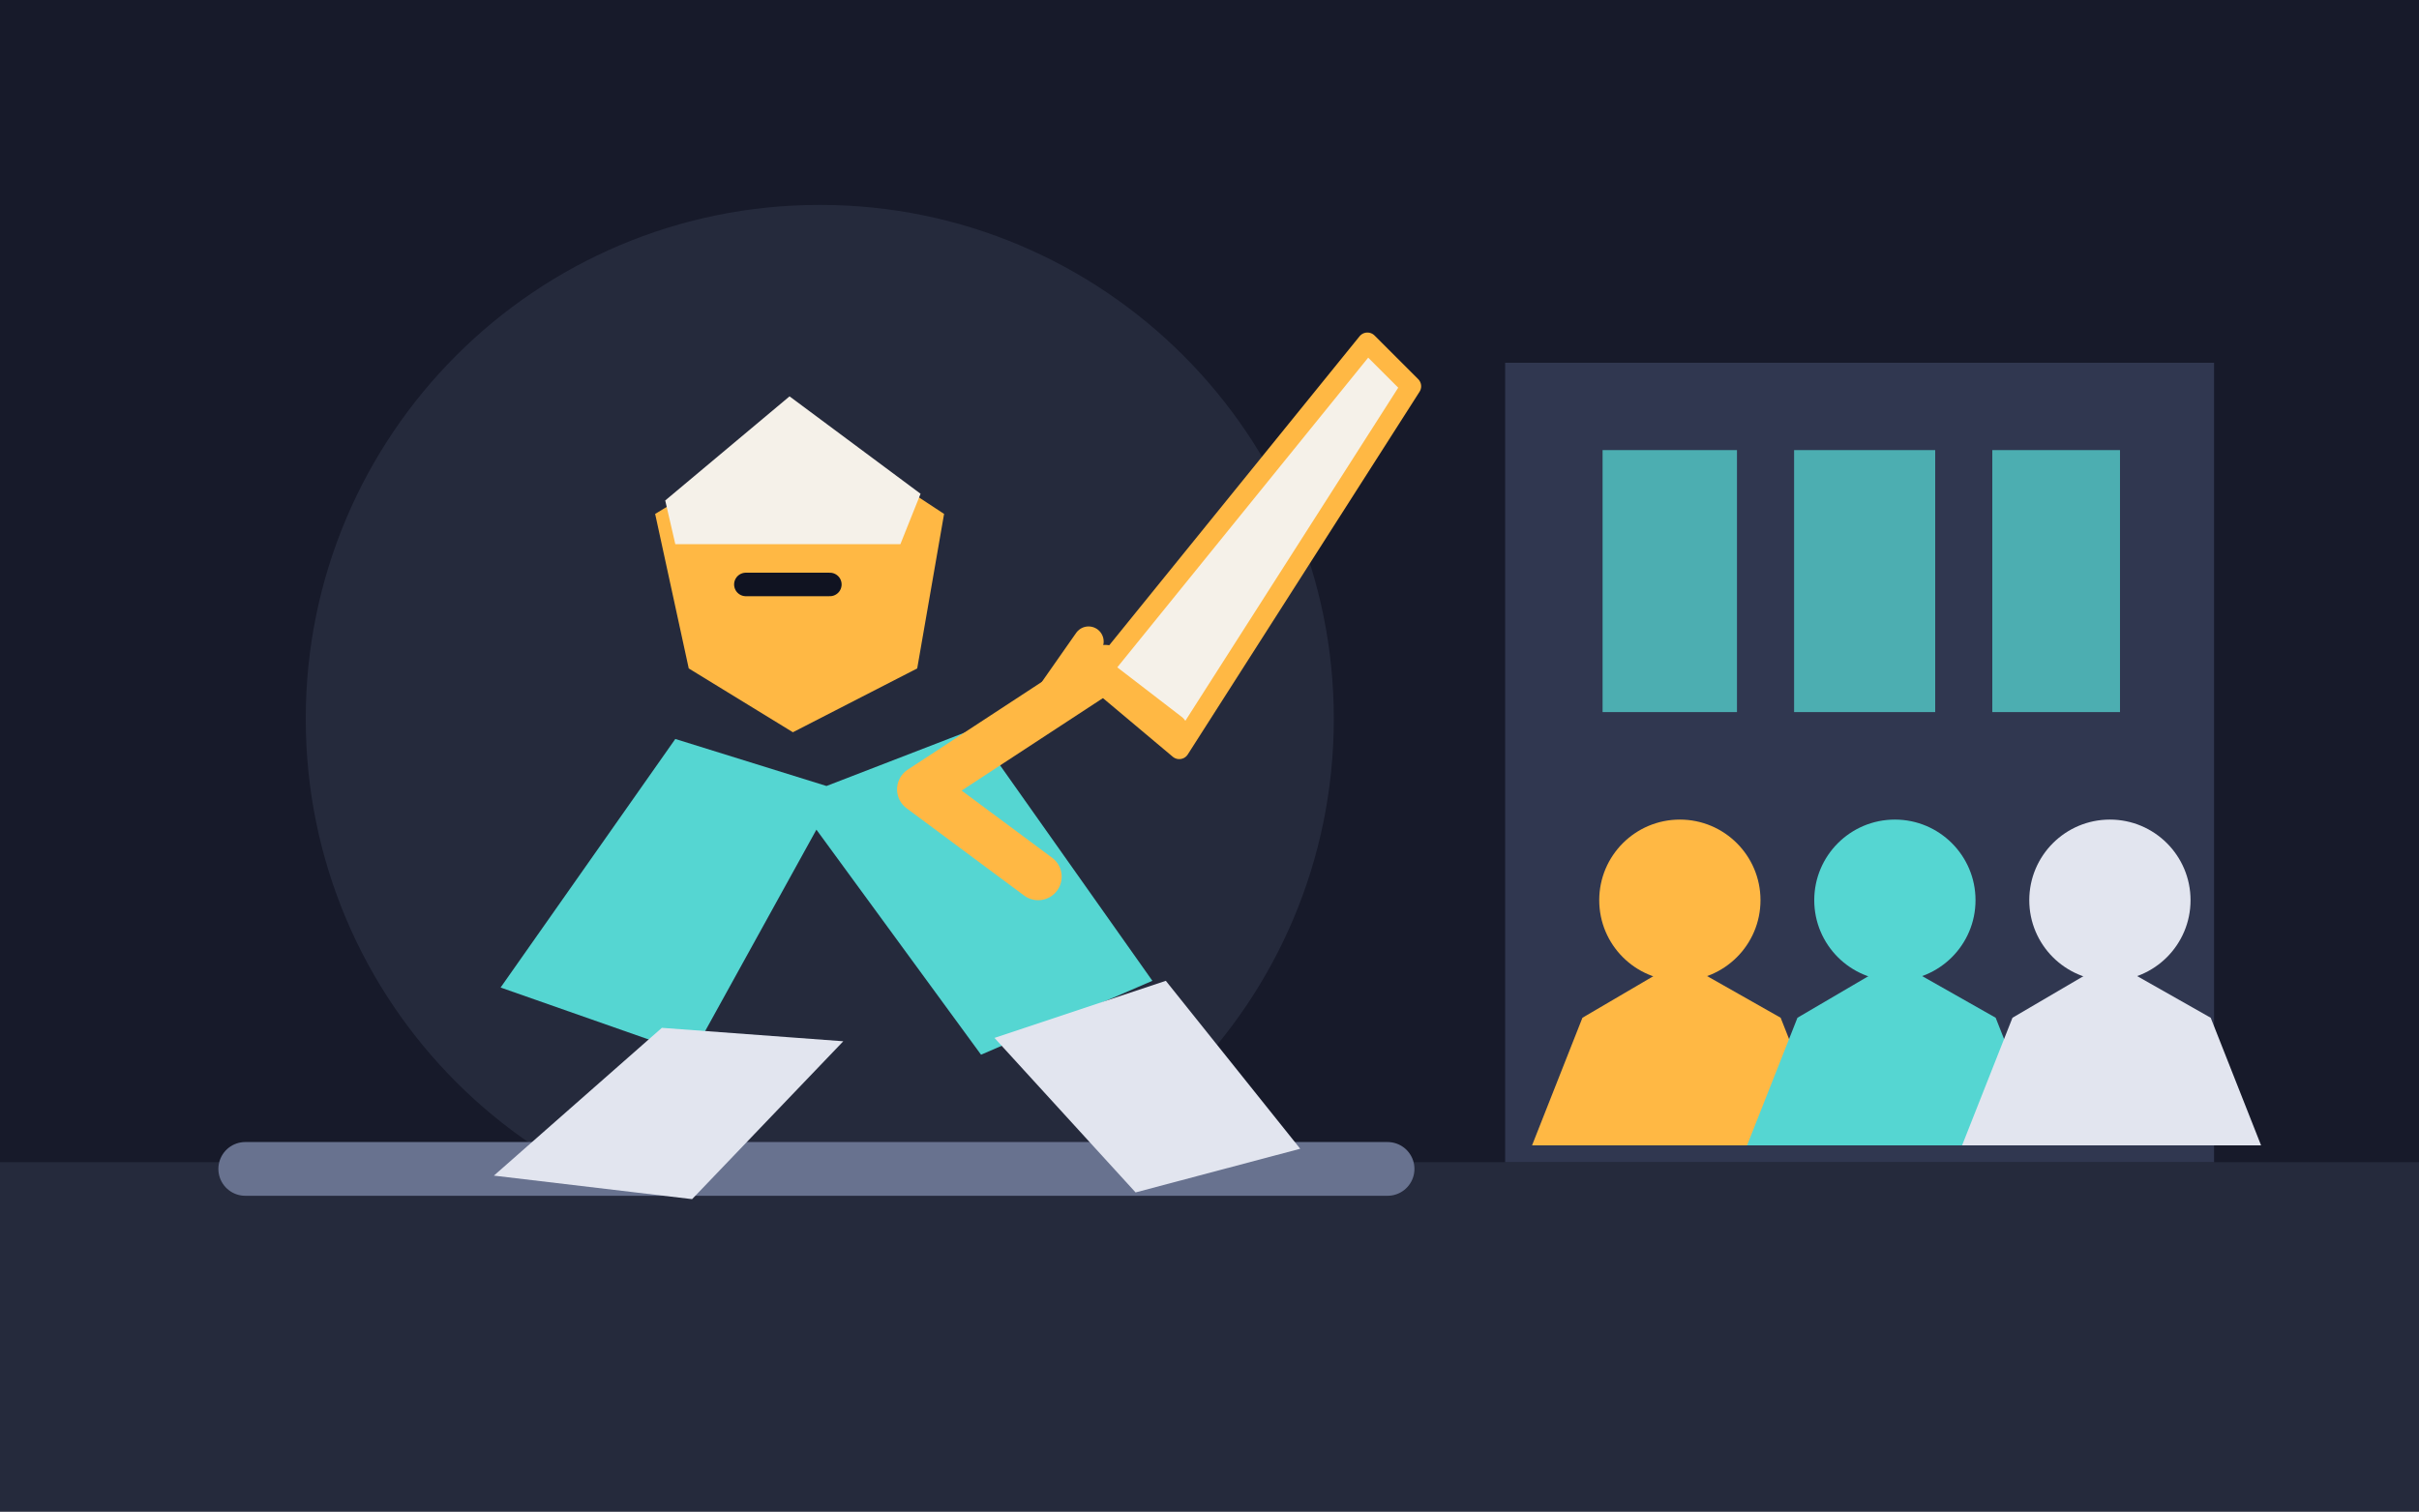
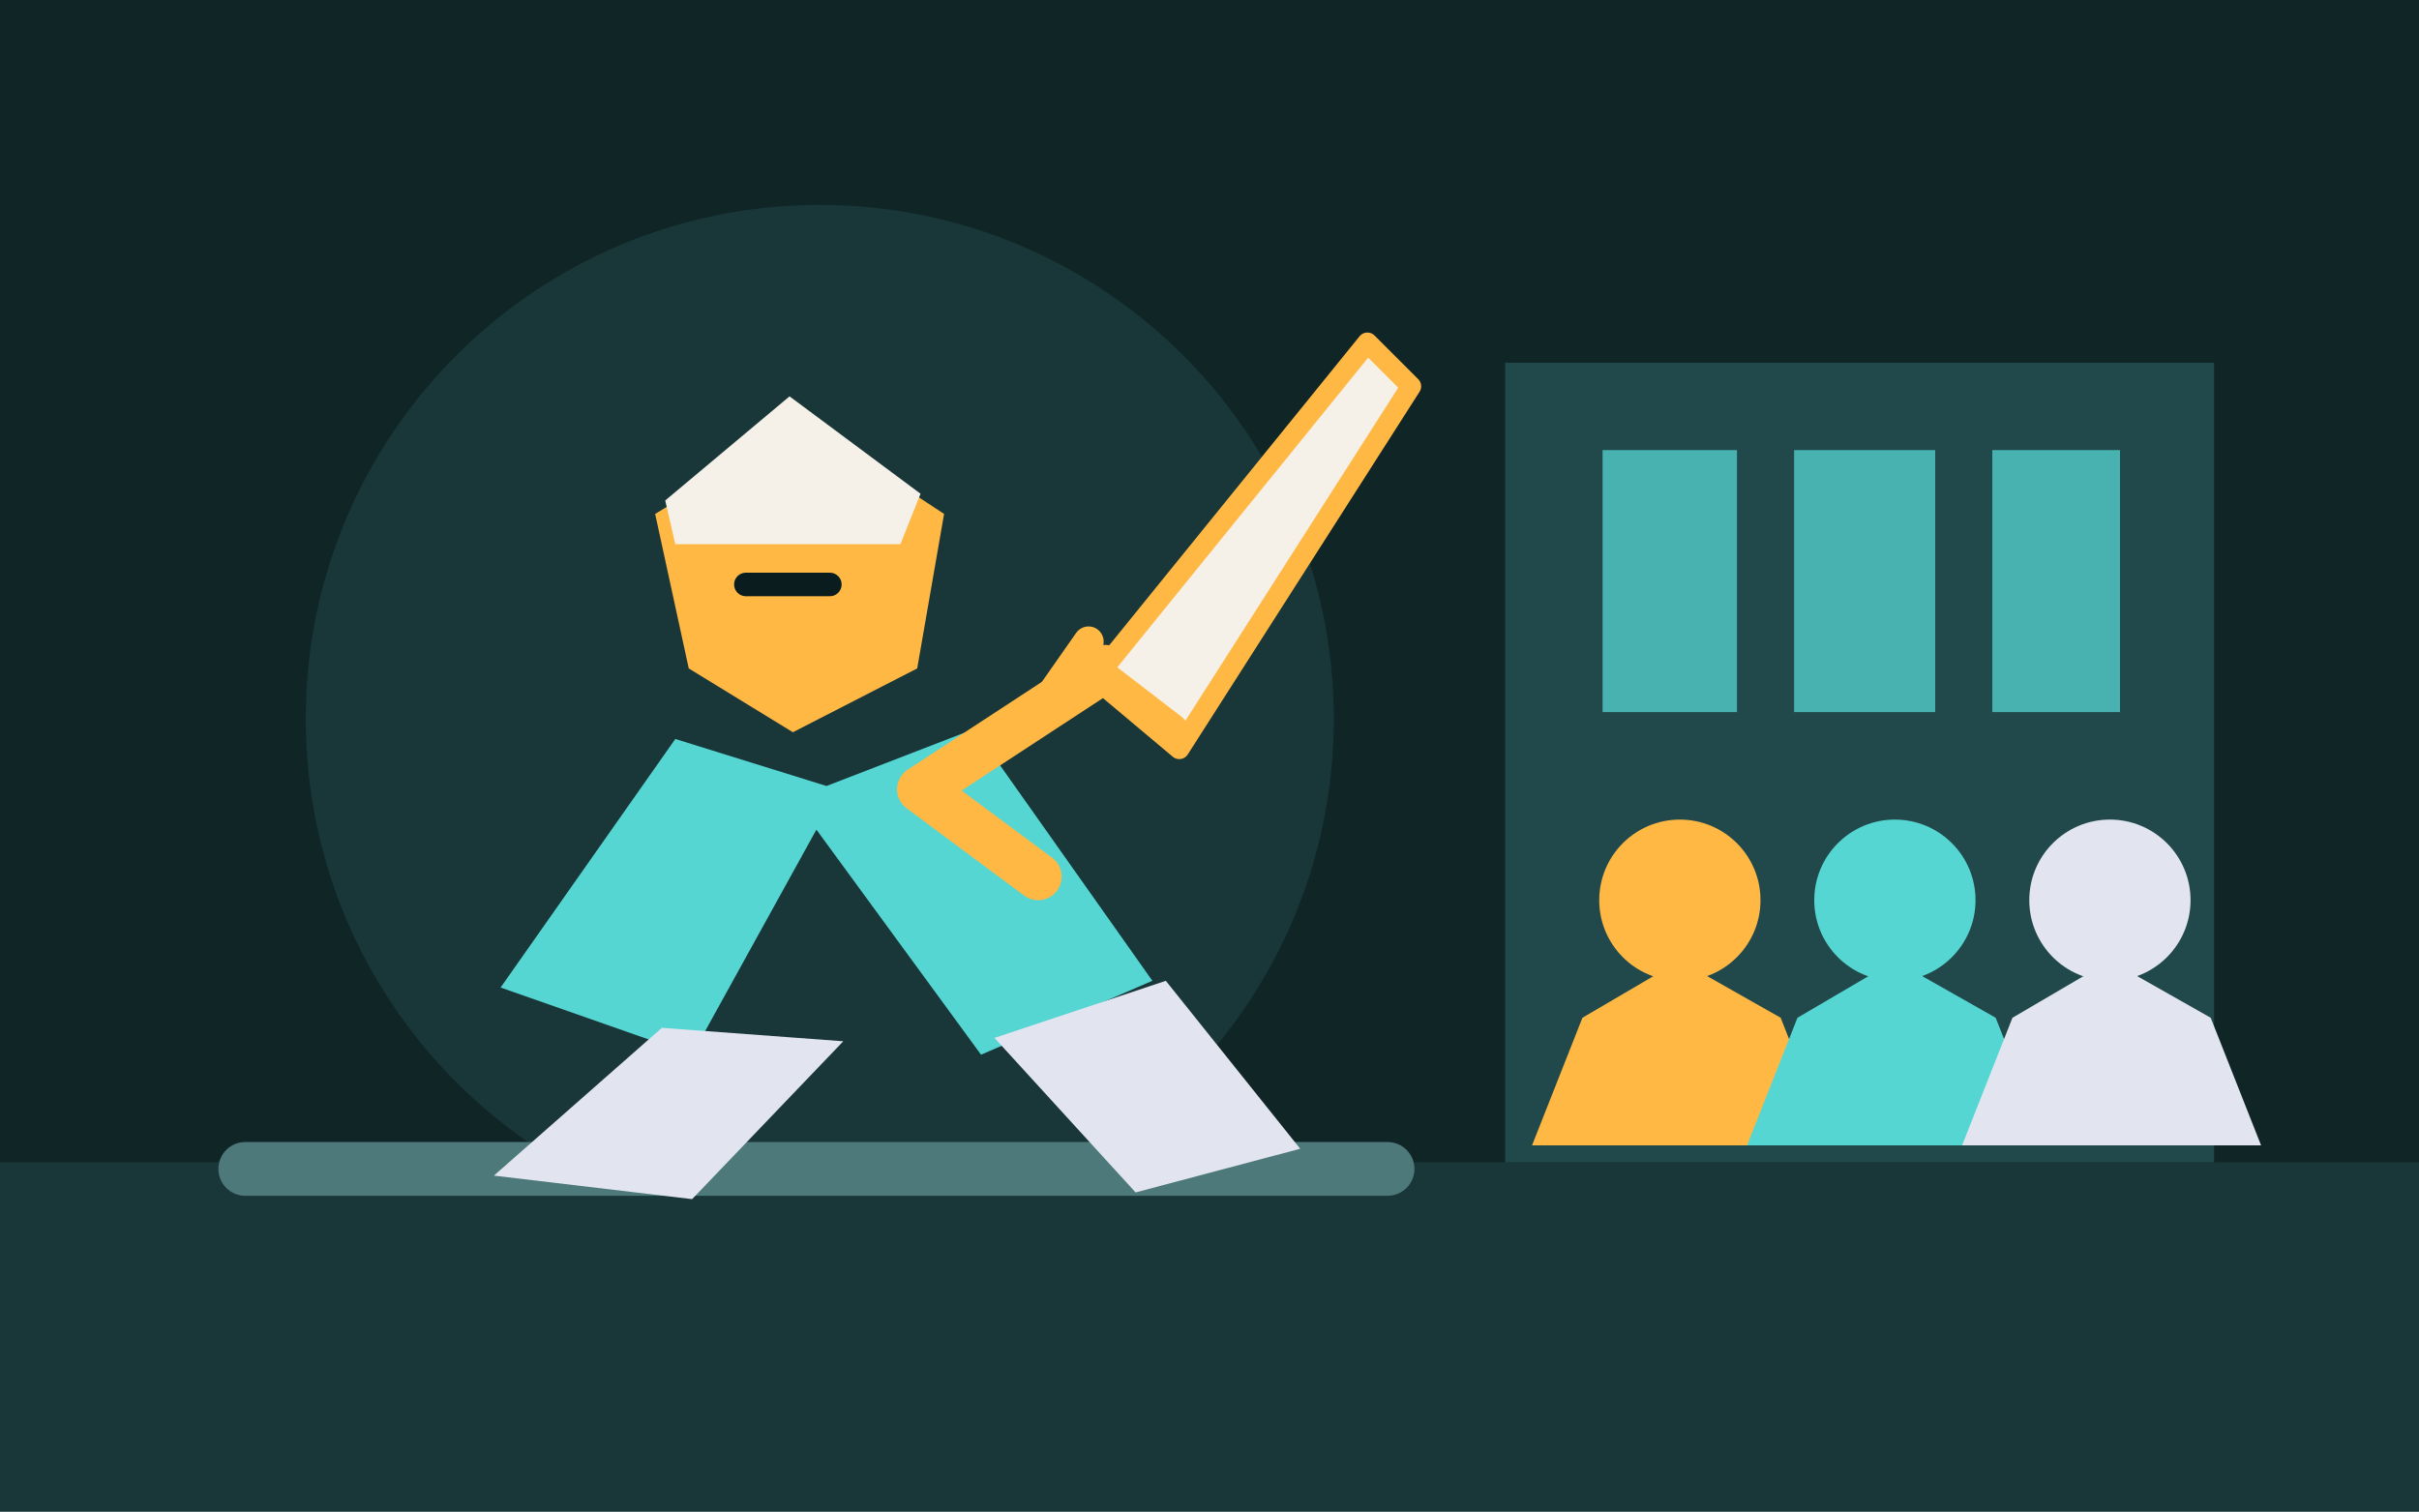
<svg xmlns="http://www.w3.org/2000/svg" viewBox="0 0 720 450">
-   <rect width="720" height="450" fill="#171a2a" />
-   <path d="M0 346h720v104H0z" fill="#252a3c" />
-   <circle cx="244" cy="214" r="153" fill="#252a3c" />
-   <path d="M448 108h211v238H448z" fill="#303750" />
+   <rect width="720" height="450" fill="#102526" />
+   <path d="M0 346h720v104H0z" fill="#193638" />
+   <circle cx="244" cy="214" r="153" fill="#193638" />
+   <path d="M448 108h211v238H448z" fill="#21494b" />
  <path d="M477 134h40v78h-40zm57 0h42v78h-42zm59 0h38v78h-38z" fill="#55d6d2" opacity=".75" />
-   <path d="M73 348h340" stroke="#68728f" stroke-linecap="round" stroke-width="16" />
+   <path d="M73 348h340" stroke="#4d797b" stroke-linecap="round" stroke-width="16" />
  <path d="M233 130 195 153l10 46 31 19 37-19 8-46-35-23z" fill="#ffb844" />
  <path d="m198 149 37-31 39 29-6 15h-67z" fill="#f5f1e9" />
-   <path d="M222 174h25" stroke="#101321" stroke-linecap="round" stroke-width="7" />
+   <path d="M222 174h25" stroke="#0a1c1d" stroke-linecap="round" stroke-width="7" />
  <path d="m201 220-52 74 57 20 37-67 49 67 51-22-53-75-44 17z" fill="#55d6d2" />
  <path d="m197 306-50 44 59 7 45-47m45-1 42 46 49-13-40-50" fill="#e2e5ef" />
  <path d="m274 235 55-36m-55 36 35 26" stroke="#ffb844" stroke-linecap="round" stroke-width="14" />
  <path d="m326 202 81-100 13 13-69 108z" fill="#f5f1e9" stroke="#ffb844" stroke-linejoin="round" stroke-width="6" />
  <path d="m323 197 26 20m-39-6 14-20" stroke="#ffb844" stroke-linecap="round" stroke-width="9" />
  <circle cx="500" cy="268" r="24" fill="#ffb844" />
  <path d="m471 303 29-17 30 17 15 38h-89z" fill="#ffb844" />
  <circle cx="564" cy="268" r="24" fill="#55d6d2" />
  <path d="m535 303 29-17 30 17 15 38h-89z" fill="#55d6d2" />
  <circle cx="628" cy="268" r="24" fill="#e2e5ef" />
  <path d="m599 303 29-17 30 17 15 38h-89z" fill="#e2e5ef" />
</svg>
